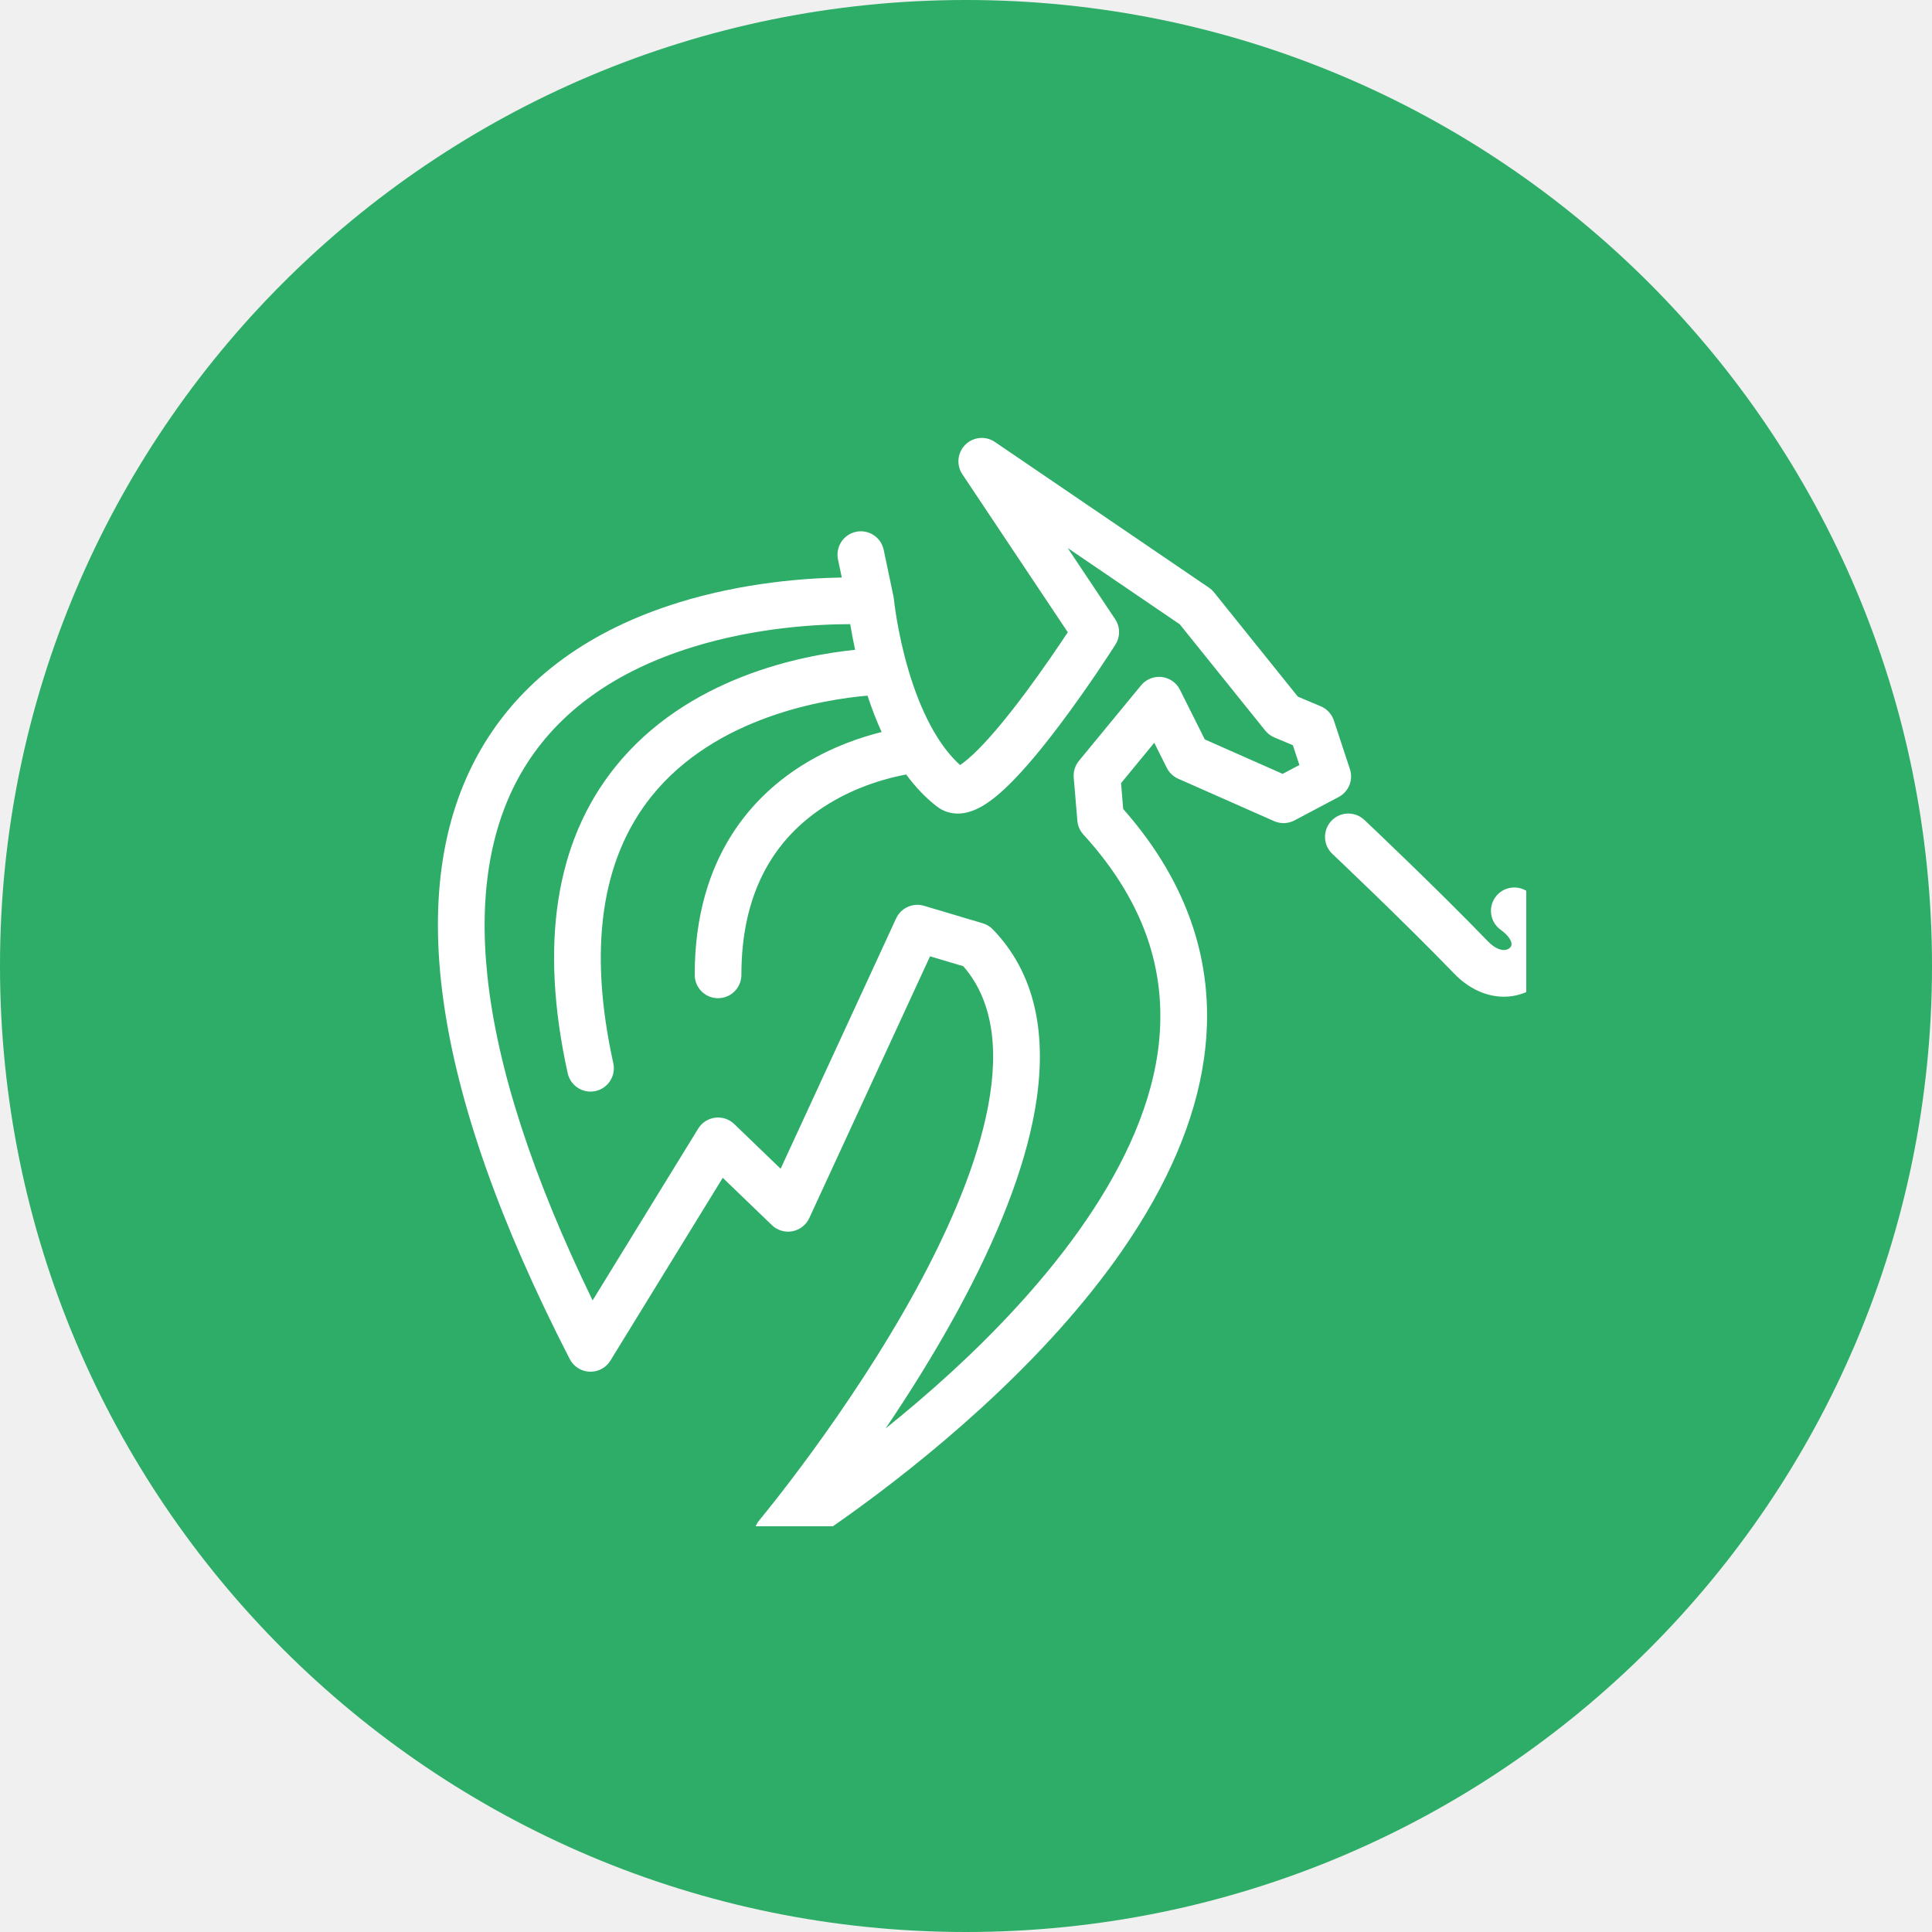
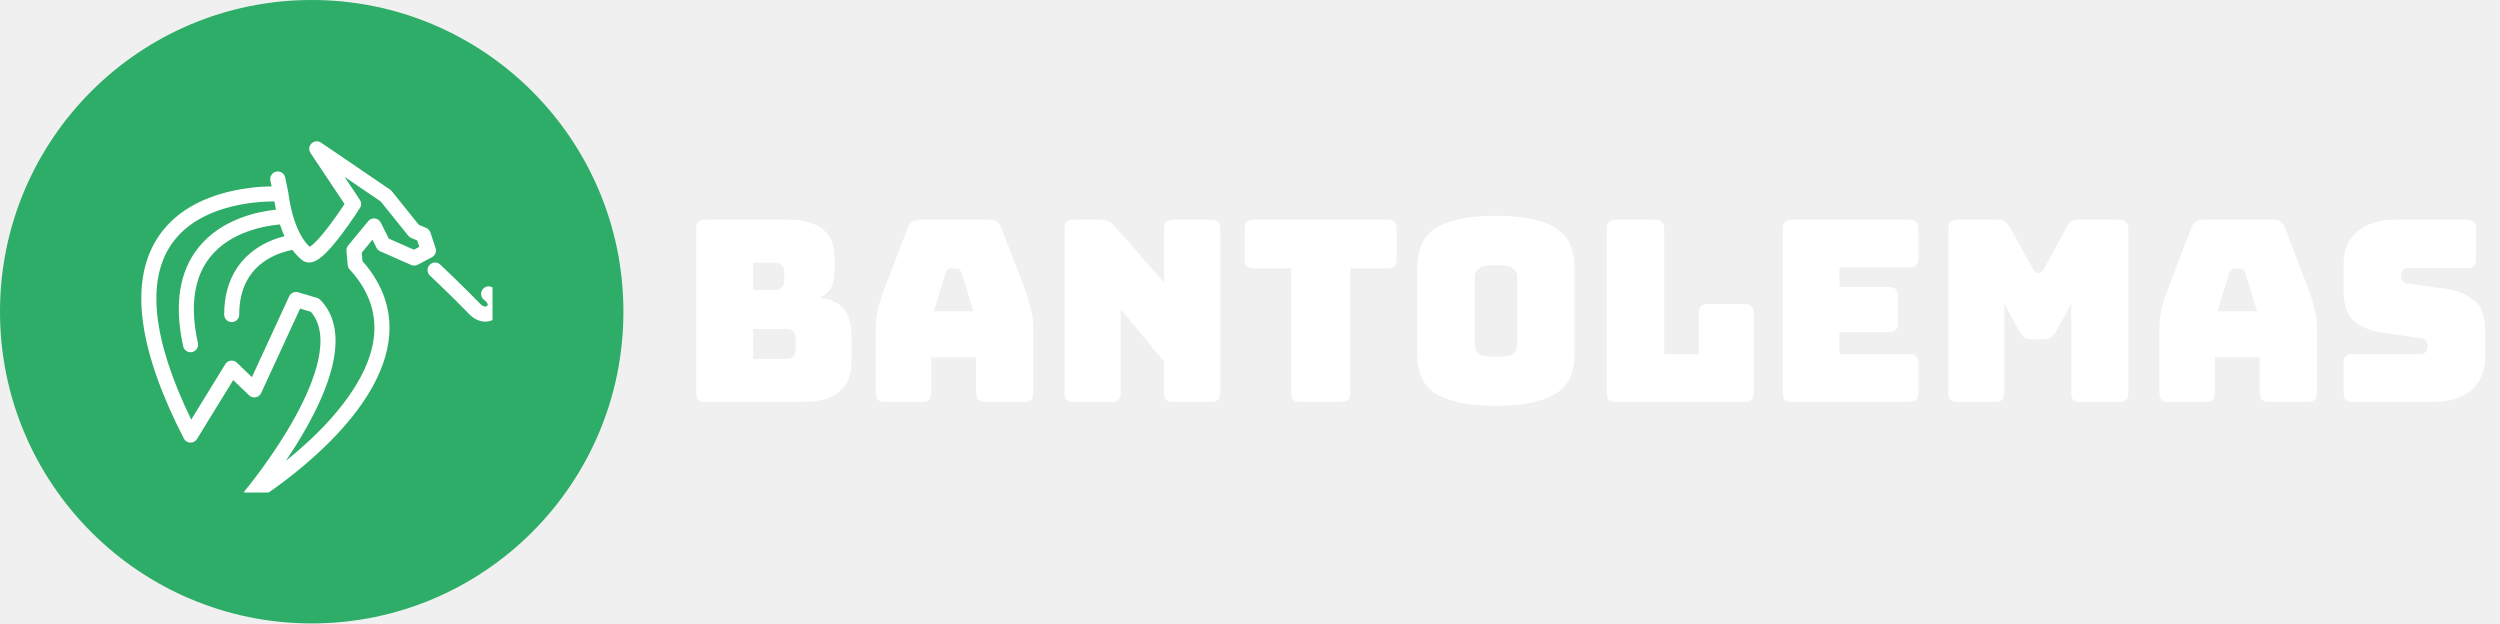
- <svg xmlns="http://www.w3.org/2000/svg" width="300" height="300" viewBox="0 0 300 300" fill="none">
-   <rect width="300" height="300" rx="150" fill="#2DAD67" />
+ <svg xmlns="http://www.w3.org/2000/svg" width="790" height="197" viewBox="0 0 790 197" fill="none">
+   <rect width="197" height="197" rx="98.5" fill="#2DAD67" />
  <g clip-path="url(#clip0)">
-     <path d="M209.612 119.423L207.122 111.875C206.793 110.88 206.05 110.075 205.083 109.669L201.536 108.179L188.516 91.981C188.287 91.702 188.027 91.458 187.73 91.256L154.486 68.627C153.053 67.653 151.13 67.828 149.896 69.05C148.664 70.271 148.47 72.193 149.431 73.638L165.805 98.178C164.392 100.315 161.955 103.913 159.242 107.56C153.279 115.562 150.255 118.04 149.076 118.791C145.789 115.823 143.022 110.722 141.031 103.944C139.313 98.09 138.806 93.075 138.804 93.027C138.801 93.021 138.801 93.019 138.801 93.019C138.795 92.974 138.79 92.934 138.782 92.894C138.774 92.815 138.761 92.737 138.747 92.663C138.745 92.653 138.745 92.642 138.742 92.631L137.221 85.38C136.809 83.421 134.887 82.165 132.927 82.576C130.968 82.988 129.715 84.91 130.124 86.87L130.713 89.679C125.18 89.761 115.513 90.425 105.41 93.55C91.644 97.809 81.481 105.182 75.204 115.465C62.29 136.625 66.753 168.78 88.469 211.032C89.069 212.195 90.248 212.949 91.557 212.997C92.866 213.05 94.098 212.391 94.782 211.276L112.228 182.889L119.859 190.238C120.703 191.051 121.89 191.407 123.042 191.189C124.197 190.971 125.172 190.212 125.665 189.144L144.418 148.496L149.579 150.033C159.772 161.744 151.263 183.754 142.206 200.316C131.73 219.48 118.075 235.856 117.916 236.048C116.774 237.407 116.787 239.398 117.948 240.741C118.659 241.565 119.671 242 120.696 242C121.346 242 121.999 241.825 122.586 241.469C123.183 241.103 137.332 232.384 152.388 218.62C161.28 210.49 168.619 202.291 174.205 194.247C181.315 183.999 185.611 173.947 186.959 164.357C188.94 150.336 184.719 137.307 174.412 125.62L174.077 121.606L179.233 115.337L181.177 119.227C181.554 119.981 182.181 120.579 182.956 120.921L197.845 127.505C198.859 127.957 200.022 127.914 201.004 127.394L207.865 123.762C209.432 122.936 210.17 121.102 209.612 119.423ZM199.168 120.164L187.082 114.817L183.222 107.104C182.675 106.008 181.608 105.262 180.386 105.124C179.17 104.986 177.965 105.474 177.184 106.422L167.541 118.136C166.941 118.866 166.649 119.8 166.729 120.743L167.291 127.442C167.355 128.238 167.69 128.992 168.226 129.584C173.154 134.972 176.6 140.687 178.464 146.577C180.152 151.911 180.598 157.548 179.786 163.338C177.062 182.666 160.776 201.113 147.594 213.183C144.15 216.332 140.733 219.226 137.518 221.807C141.115 216.491 144.968 210.369 148.52 203.88C154.975 192.092 159.063 181.535 160.675 172.503C162.82 160.487 160.633 151.006 154.178 144.325C153.746 143.877 153.204 143.547 152.607 143.37L143.479 140.651C143.136 140.55 142.786 140.5 142.443 140.5C141.06 140.5 139.756 141.296 139.151 142.608L121.217 181.482L114.014 174.542C113.222 173.777 112.131 173.417 111.043 173.555C109.954 173.692 108.985 174.319 108.412 175.254L92.019 201.926C82.671 182.698 77.177 165.754 75.677 151.491C74.313 138.542 76.237 127.691 81.394 119.243C86.722 110.513 95.526 104.197 107.556 100.475C117.552 97.381 127.14 96.92 131.967 96.92C131.985 96.92 132.004 96.92 132.022 96.92C132.205 98.035 132.452 99.389 132.781 100.902C124.453 101.752 106.707 105.185 95.54 119.081C86.229 130.665 83.743 146.672 88.153 166.657C88.528 168.35 90.028 169.503 91.69 169.503C91.95 169.503 92.213 169.476 92.476 169.418C94.43 168.983 95.664 167.05 95.234 165.095C91.326 147.383 93.32 133.445 101.16 123.658C111.141 111.206 128.194 108.578 134.709 108.023C135.373 110.043 136.103 111.928 136.899 113.67C133.692 114.464 129.402 115.906 125.098 118.505C117.239 123.25 107.872 132.805 107.875 151.374C107.875 153.376 109.497 155.001 111.499 155.001C113.501 155.001 115.123 153.376 115.123 151.374C115.123 139.281 119.666 130.357 128.626 124.845C133.318 121.959 138.099 120.746 140.712 120.263C142.169 122.246 143.768 123.911 145.504 125.246C146.423 125.955 147.538 126.33 148.727 126.33C151.157 126.33 153.743 124.816 157.107 121.421C159.238 119.27 161.731 116.304 164.514 112.611C169.176 106.43 173.042 100.353 173.201 100.098C173.971 98.888 173.955 97.337 173.159 96.142L165.788 85.092L183.2 96.946L196.459 113.437C196.836 113.907 197.33 114.276 197.882 114.509L200.755 115.715L201.769 118.789L199.168 120.164Z" fill="white" />
-     <path d="M237.251 138.487C235.626 137.321 233.358 137.693 232.195 139.32C231.027 140.945 231.399 143.21 233.024 144.378C234.383 145.352 234.776 146.247 234.702 146.717C234.649 147.046 234.373 147.328 233.975 147.452C233.162 147.71 232.063 147.227 231.038 146.165C223.185 138.022 211.975 127.423 211.858 127.317C210.403 125.942 208.109 126.008 206.734 127.463C205.364 128.918 205.428 131.212 206.883 132.587C206.994 132.693 218.082 143.175 225.819 151.199C228.064 153.525 230.81 154.77 233.529 154.77C234.41 154.77 235.292 154.637 236.146 154.369C239.179 153.418 241.372 150.925 241.86 147.867C242.417 144.407 240.739 140.988 237.251 138.487Z" fill="white" />
+     <path d="M137.646 78.421L136.01 73.465C135.794 72.811 135.306 72.283 134.671 72.016L132.342 71.038L123.792 60.401C123.642 60.218 123.471 60.057 123.276 59.925L101.446 45.065C100.504 44.426 99.242 44.541 98.431 45.343C97.623 46.145 97.495 47.407 98.126 48.355L108.878 64.47C107.951 65.874 106.35 68.236 104.569 70.631C100.653 75.886 98.667 77.513 97.893 78.006C95.735 76.057 93.918 72.708 92.61 68.257C91.482 64.412 91.149 61.119 91.148 61.087C91.146 61.084 91.146 61.082 91.146 61.082C91.142 61.053 91.139 61.027 91.134 61.001C91.128 60.948 91.12 60.898 91.111 60.849C91.109 60.842 91.109 60.835 91.107 60.828L90.108 56.066C89.838 54.779 88.576 53.955 87.289 54.225C86.002 54.495 85.179 55.758 85.448 57.044L85.835 58.889C82.201 58.943 75.853 59.379 69.219 61.431C60.179 64.228 53.506 69.069 49.384 75.822C40.904 89.717 43.835 110.832 58.094 138.578C58.489 139.341 59.263 139.836 60.122 139.868C60.982 139.903 61.791 139.47 62.24 138.738L73.697 120.097L78.707 124.923C79.262 125.457 80.041 125.69 80.798 125.547C81.556 125.404 82.196 124.906 82.52 124.205L94.834 97.512L98.224 98.522C104.917 106.212 99.329 120.665 93.382 131.541C86.502 144.125 77.536 154.879 77.431 155.005C76.682 155.897 76.69 157.205 77.452 158.087C77.92 158.627 78.584 158.913 79.257 158.913C79.684 158.913 80.113 158.798 80.498 158.565C80.89 158.324 90.181 152.599 100.068 143.56C105.907 138.222 110.726 132.838 114.394 127.555C119.064 120.826 121.884 114.225 122.77 107.928C124.071 98.72 121.299 90.165 114.53 82.49L114.311 79.855L117.697 75.738L118.973 78.292C119.22 78.788 119.632 79.18 120.141 79.405L129.918 83.728C130.584 84.025 131.348 83.997 131.993 83.655L136.498 81.27C137.527 80.728 138.012 79.523 137.646 78.421ZM130.787 78.908L122.851 75.397L120.316 70.332C119.957 69.612 119.256 69.122 118.454 69.031C117.655 68.941 116.864 69.261 116.351 69.884L110.019 77.576C109.625 78.055 109.433 78.669 109.485 79.288L109.855 83.687C109.897 84.21 110.116 84.705 110.468 85.094C113.704 88.631 115.967 92.385 117.191 96.252C118.3 99.755 118.593 103.456 118.059 107.259C116.271 119.951 105.576 132.064 96.92 139.99C94.659 142.058 92.415 143.958 90.303 145.653C92.666 142.163 95.195 138.142 97.528 133.881C101.767 126.14 104.452 119.208 105.51 113.277C106.919 105.386 105.482 99.16 101.244 94.773C100.96 94.479 100.604 94.263 100.212 94.146L94.218 92.361C93.993 92.294 93.763 92.261 93.538 92.261C92.629 92.261 91.773 92.784 91.376 93.646L79.599 119.173L74.869 114.616C74.349 114.114 73.633 113.877 72.918 113.967C72.203 114.058 71.567 114.47 71.19 115.083L60.426 132.598C54.287 119.972 50.68 108.845 49.695 99.479C48.799 90.976 50.063 83.85 53.449 78.303C56.947 72.57 62.729 68.423 70.629 65.978C77.193 63.947 83.488 63.644 86.658 63.644C86.67 63.644 86.682 63.644 86.695 63.644C86.815 64.376 86.977 65.265 87.193 66.259C81.724 66.817 70.071 69.071 62.738 78.197C56.623 85.803 54.991 96.315 57.887 109.438C58.133 110.55 59.118 111.307 60.21 111.307C60.381 111.307 60.553 111.289 60.726 111.251C62.009 110.965 62.82 109.696 62.537 108.413C59.971 96.782 61.28 87.629 66.429 81.202C72.982 73.025 84.18 71.299 88.459 70.935C88.895 72.262 89.374 73.5 89.897 74.643C87.791 75.165 84.974 76.111 82.147 77.818C76.987 80.934 70.836 87.209 70.838 99.402C70.838 100.717 71.903 101.784 73.218 101.784C74.532 101.784 75.597 100.717 75.597 99.402C75.597 91.461 78.58 85.601 84.465 81.982C87.545 80.087 90.685 79.29 92.401 78.973C93.358 80.275 94.407 81.368 95.548 82.245C96.151 82.711 96.883 82.957 97.664 82.957C99.259 82.957 100.958 81.963 103.167 79.733C104.567 78.321 106.204 76.373 108.031 73.948C111.093 69.889 113.631 65.898 113.735 65.731C114.241 64.936 114.231 63.918 113.708 63.133L108.868 55.877L120.301 63.661L129.008 74.49C129.256 74.799 129.58 75.041 129.943 75.194L131.829 75.986L132.495 78.005L130.787 78.908Z" fill="white" />
+     <path d="M155.795 90.94C154.728 90.174 153.239 90.418 152.475 91.487C151.708 92.554 151.952 94.041 153.019 94.808C153.912 95.448 154.17 96.035 154.121 96.344C154.086 96.56 153.905 96.745 153.643 96.827C153.11 96.996 152.388 96.679 151.715 95.981C146.558 90.635 139.197 83.674 139.12 83.605C138.165 82.702 136.658 82.745 135.755 83.701C134.856 84.656 134.897 86.162 135.853 87.066C135.926 87.135 143.207 94.019 148.288 99.287C149.762 100.815 151.565 101.632 153.35 101.632C153.929 101.632 154.508 101.545 155.07 101.369C157.061 100.745 158.501 99.108 158.821 97.099C159.187 94.828 158.086 92.582 155.795 90.94Z" fill="white" />
  </g>
+   <path d="M253.589 127H222.869C221.855 127 221.109 126.787 220.629 126.36C220.202 125.88 219.989 125.133 219.989 124.12V72.28C219.989 71.267 220.202 70.547 220.629 70.12C221.109 69.64 221.855 69.4 222.869 69.4H248.389C253.615 69.4 257.482 70.413 259.989 72.44C262.495 74.413 263.749 77.48 263.749 81.64V85.48C263.749 87.72 263.349 89.56 262.549 91C261.802 92.387 260.629 93.427 259.029 94.12C262.442 94.44 264.975 95.613 266.629 97.64C268.282 99.667 269.109 102.627 269.109 106.52V113.88C269.109 118.36 267.829 121.667 265.269 123.8C262.762 125.933 258.869 127 253.589 127ZM237.989 83V91.64H244.789C245.802 91.64 246.549 91.373 247.029 90.84C247.562 90.307 247.829 89.507 247.829 88.44V86.2C247.829 85.133 247.562 84.333 247.029 83.8C246.549 83.267 245.802 83 244.789 83H237.989ZM237.989 103.96V113.4H248.389C249.402 113.4 250.149 113.133 250.629 112.6C251.162 112.067 251.429 111.267 251.429 110.2V107.08C251.429 106.013 251.162 105.24 250.629 104.76C250.149 104.227 249.402 103.96 248.389 103.96H237.989ZM298.838 86.2L295.078 98.36H307.638L303.878 86.2C303.664 85.72 303.424 85.373 303.158 85.16C302.944 84.947 302.678 84.84 302.358 84.84H300.358C300.038 84.84 299.744 84.947 299.478 85.16C299.264 85.373 299.051 85.72 298.838 86.2ZM294.278 124.12C294.278 125.133 294.038 125.88 293.557 126.36C293.131 126.787 292.411 127 291.398 127H279.638C278.624 127 277.878 126.787 277.398 126.36C276.971 125.88 276.758 125.133 276.758 124.12V103C276.758 101.4 276.998 99.56 277.478 97.48C278.011 95.4 278.811 92.973 279.878 90.2L286.838 72.04C287.158 71.133 287.638 70.467 288.278 70.04C288.971 69.613 289.851 69.4 290.918 69.4H312.438C313.451 69.4 314.278 69.613 314.918 70.04C315.611 70.467 316.118 71.133 316.438 72.04L323.398 90.2C324.464 92.973 325.238 95.4 325.718 97.48C326.251 99.56 326.518 101.4 326.518 103V124.12C326.518 125.133 326.278 125.88 325.798 126.36C325.371 126.787 324.651 127 323.638 127H311.558C310.491 127 309.691 126.787 309.158 126.36C308.678 125.88 308.438 125.133 308.438 124.12V112.92H294.278V124.12ZM351.275 127H339.275C338.262 127 337.515 126.787 337.035 126.36C336.608 125.88 336.395 125.133 336.395 124.12V72.28C336.395 71.267 336.608 70.547 337.035 70.12C337.515 69.64 338.262 69.4 339.275 69.4H347.595C348.608 69.4 349.462 69.56 350.155 69.88C350.902 70.2 351.622 70.76 352.315 71.56L367.835 89.32V72.28C367.835 71.267 368.048 70.547 368.475 70.12C368.955 69.64 369.702 69.4 370.715 69.4H382.715C383.728 69.4 384.448 69.64 384.875 70.12C385.355 70.547 385.595 71.267 385.595 72.28V124.12C385.595 125.133 385.355 125.88 384.875 126.36C384.448 126.787 383.728 127 382.715 127H370.715C369.702 127 368.955 126.787 368.475 126.36C368.048 125.88 367.835 125.133 367.835 124.12V114.28L354.155 97.72V124.12C354.155 125.133 353.915 125.88 353.435 126.36C353.008 126.787 352.288 127 351.275 127ZM423.829 127H410.869C409.856 127 409.109 126.787 408.629 126.36C408.203 125.88 407.989 125.133 407.989 124.12V84.84H396.229C395.216 84.84 394.469 84.627 393.989 84.2C393.563 83.72 393.349 82.973 393.349 81.96V72.28C393.349 71.267 393.563 70.547 393.989 70.12C394.469 69.64 395.216 69.4 396.229 69.4H438.469C439.483 69.4 440.203 69.64 440.629 70.12C441.109 70.547 441.349 71.267 441.349 72.28V81.96C441.349 82.973 441.109 83.72 440.629 84.2C440.203 84.627 439.483 84.84 438.469 84.84H426.709V124.12C426.709 125.133 426.469 125.88 425.989 126.36C425.563 126.787 424.843 127 423.829 127ZM497.539 111.88C497.539 114.333 497.165 116.573 496.419 118.6C495.725 120.573 494.445 122.28 492.579 123.72C490.765 125.107 488.232 126.2 484.979 127C481.779 127.8 477.699 128.2 472.739 128.2C467.779 128.2 463.672 127.8 460.419 127C457.165 126.2 454.605 125.107 452.739 123.72C450.925 122.28 449.645 120.573 448.899 118.6C448.205 116.573 447.859 114.333 447.859 111.88V84.6C447.859 82.147 448.205 79.933 448.899 77.96C449.645 75.933 450.925 74.2 452.739 72.76C454.605 71.32 457.165 70.2 460.419 69.4C463.672 68.6 467.779 68.2 472.739 68.2C477.699 68.2 481.779 68.6 484.979 69.4C488.232 70.2 490.765 71.32 492.579 72.76C494.445 74.2 495.725 75.933 496.419 77.96C497.165 79.933 497.539 82.147 497.539 84.6V111.88ZM466.019 109C466.019 110.067 466.419 110.973 467.219 111.72C468.019 112.413 469.859 112.76 472.739 112.76C475.619 112.76 477.459 112.413 478.259 111.72C479.059 110.973 479.459 110.067 479.459 109V87.48C479.459 86.467 479.059 85.613 478.259 84.92C477.459 84.173 475.619 83.8 472.739 83.8C469.859 83.8 468.019 84.173 467.219 84.92C466.419 85.613 466.019 86.467 466.019 87.48V109ZM551.323 127H510.603C509.59 127 508.843 126.787 508.363 126.36C507.936 125.88 507.723 125.133 507.723 124.12V72.28C507.723 71.267 507.936 70.547 508.363 70.12C508.843 69.64 509.59 69.4 510.603 69.4H523.003C524.016 69.4 524.736 69.64 525.163 70.12C525.643 70.547 525.883 71.267 525.883 72.28V111.88H536.843V98.92C536.843 97.907 537.056 97.187 537.483 96.76C537.963 96.28 538.71 96.04 539.723 96.04H551.323C552.336 96.04 553.056 96.28 553.483 96.76C553.963 97.187 554.203 97.907 554.203 98.92V124.12C554.203 125.133 553.963 125.88 553.483 126.36C553.056 126.787 552.336 127 551.323 127ZM603.348 127H566.228C565.215 127 564.468 126.787 563.988 126.36C563.561 125.88 563.348 125.133 563.348 124.12V72.28C563.348 71.267 563.561 70.547 563.988 70.12C564.468 69.64 565.215 69.4 566.228 69.4H603.348C604.361 69.4 605.081 69.64 605.508 70.12C605.988 70.547 606.228 71.267 606.228 72.28V81.64C606.228 82.653 605.988 83.4 605.508 83.88C605.081 84.307 604.361 84.52 603.348 84.52H581.268V90.68H596.868C597.881 90.68 598.601 90.92 599.028 91.4C599.508 91.827 599.748 92.547 599.748 93.56V102.12C599.748 103.133 599.508 103.88 599.028 104.36C598.601 104.787 597.881 105 596.868 105H581.268V111.88H603.348C604.361 111.88 605.081 112.12 605.508 112.6C605.988 113.027 606.228 113.747 606.228 114.76V124.12C606.228 125.133 605.988 125.88 605.508 126.36C605.081 126.787 604.361 127 603.348 127ZM630.492 127H618.572C617.559 127 616.812 126.787 616.332 126.36C615.905 125.88 615.692 125.133 615.692 124.12V72.28C615.692 71.267 615.905 70.547 616.332 70.12C616.812 69.64 617.559 69.4 618.572 69.4H631.452C632.305 69.4 632.999 69.587 633.532 69.96C634.119 70.333 634.652 70.947 635.132 71.8L642.332 84.84C642.599 85.32 642.812 85.667 642.972 85.88C643.185 86.093 643.452 86.2 643.772 86.2H644.492C644.812 86.2 645.052 86.093 645.212 85.88C645.425 85.667 645.665 85.32 645.932 84.84L653.052 71.8C653.532 70.947 654.039 70.333 654.572 69.96C655.159 69.587 655.879 69.4 656.732 69.4H669.692C670.705 69.4 671.425 69.64 671.852 70.12C672.332 70.547 672.572 71.267 672.572 72.28V124.12C672.572 125.133 672.332 125.88 671.852 126.36C671.425 126.787 670.705 127 669.692 127H657.372C656.359 127 655.612 126.787 655.132 126.36C654.705 125.88 654.492 125.133 654.492 124.12V95.96L649.772 104.68C649.292 105.587 648.705 106.253 648.012 106.68C647.372 107.053 646.545 107.24 645.532 107.24H642.332C641.319 107.24 640.465 107.053 639.772 106.68C639.132 106.253 638.572 105.587 638.092 104.68L633.372 95.96V124.12C633.372 125.133 633.132 125.88 632.652 126.36C632.225 126.787 631.505 127 630.492 127ZM704.463 86.2L700.703 98.36H713.263L709.503 86.2C709.289 85.72 709.049 85.373 708.783 85.16C708.569 84.947 708.303 84.84 707.983 84.84H705.983C705.663 84.84 705.369 84.947 705.103 85.16C704.889 85.373 704.676 85.72 704.463 86.2ZM699.903 124.12C699.903 125.133 699.663 125.88 699.182 126.36C698.756 126.787 698.036 127 697.023 127H685.263C684.249 127 683.503 126.787 683.023 126.36C682.596 125.88 682.383 125.133 682.383 124.12V103C682.383 101.4 682.623 99.56 683.103 97.48C683.636 95.4 684.436 92.973 685.503 90.2L692.463 72.04C692.783 71.133 693.263 70.467 693.903 70.04C694.596 69.613 695.476 69.4 696.543 69.4H718.062C719.076 69.4 719.903 69.613 720.543 70.04C721.236 70.467 721.743 71.133 722.063 72.04L729.023 90.2C730.089 92.973 730.863 95.4 731.343 97.48C731.876 99.56 732.143 101.4 732.143 103V124.12C732.143 125.133 731.903 125.88 731.423 126.36C730.996 126.787 730.276 127 729.263 127H717.183C716.116 127 715.316 126.787 714.783 126.36C714.303 125.88 714.063 125.133 714.063 124.12V112.92H699.903V124.12ZM768.74 127H743.46C742.447 127 741.7 126.787 741.22 126.36C740.793 125.88 740.58 125.133 740.58 124.12V114.76C740.58 113.747 740.793 113.027 741.22 112.6C741.7 112.12 742.447 111.88 743.46 111.88H764.98C765.673 111.88 766.18 111.667 766.5 111.24C766.873 110.76 767.06 110.2 767.06 109.56C767.06 108.653 766.873 107.987 766.5 107.56C766.18 107.133 765.673 106.893 764.98 106.84L752.98 105.16C749.247 104.627 746.233 103.4 743.94 101.48C741.7 99.56 740.58 96.36 740.58 91.88V83.48C740.58 78.947 742.047 75.48 744.98 73.08C747.913 70.627 751.967 69.4 757.14 69.4H779.54C780.553 69.4 781.273 69.64 781.7 70.12C782.18 70.547 782.42 71.267 782.42 72.28V81.8C782.42 82.813 782.18 83.56 781.7 84.04C781.273 84.467 780.553 84.68 779.54 84.68H760.9C760.207 84.68 759.673 84.92 759.3 85.4C758.927 85.827 758.74 86.387 758.74 87.08C758.74 87.773 758.927 88.36 759.3 88.84C759.673 89.32 760.207 89.587 760.9 89.64L772.82 91.24C776.553 91.773 779.567 93 781.86 94.92C784.153 96.84 785.3 100.04 785.3 104.52V112.92C785.3 117.453 783.807 120.947 780.82 123.4C777.887 125.8 773.86 127 768.74 127Z" fill="white" />
  <defs>
    <clipPath id="clip0">
-       <rect width="174" height="174" fill="white" transform="translate(63 63)" />
+       <rect width="114.26" height="114.26" fill="white" transform="translate(41.37 41.37)" />
    </clipPath>
  </defs>
</svg>
